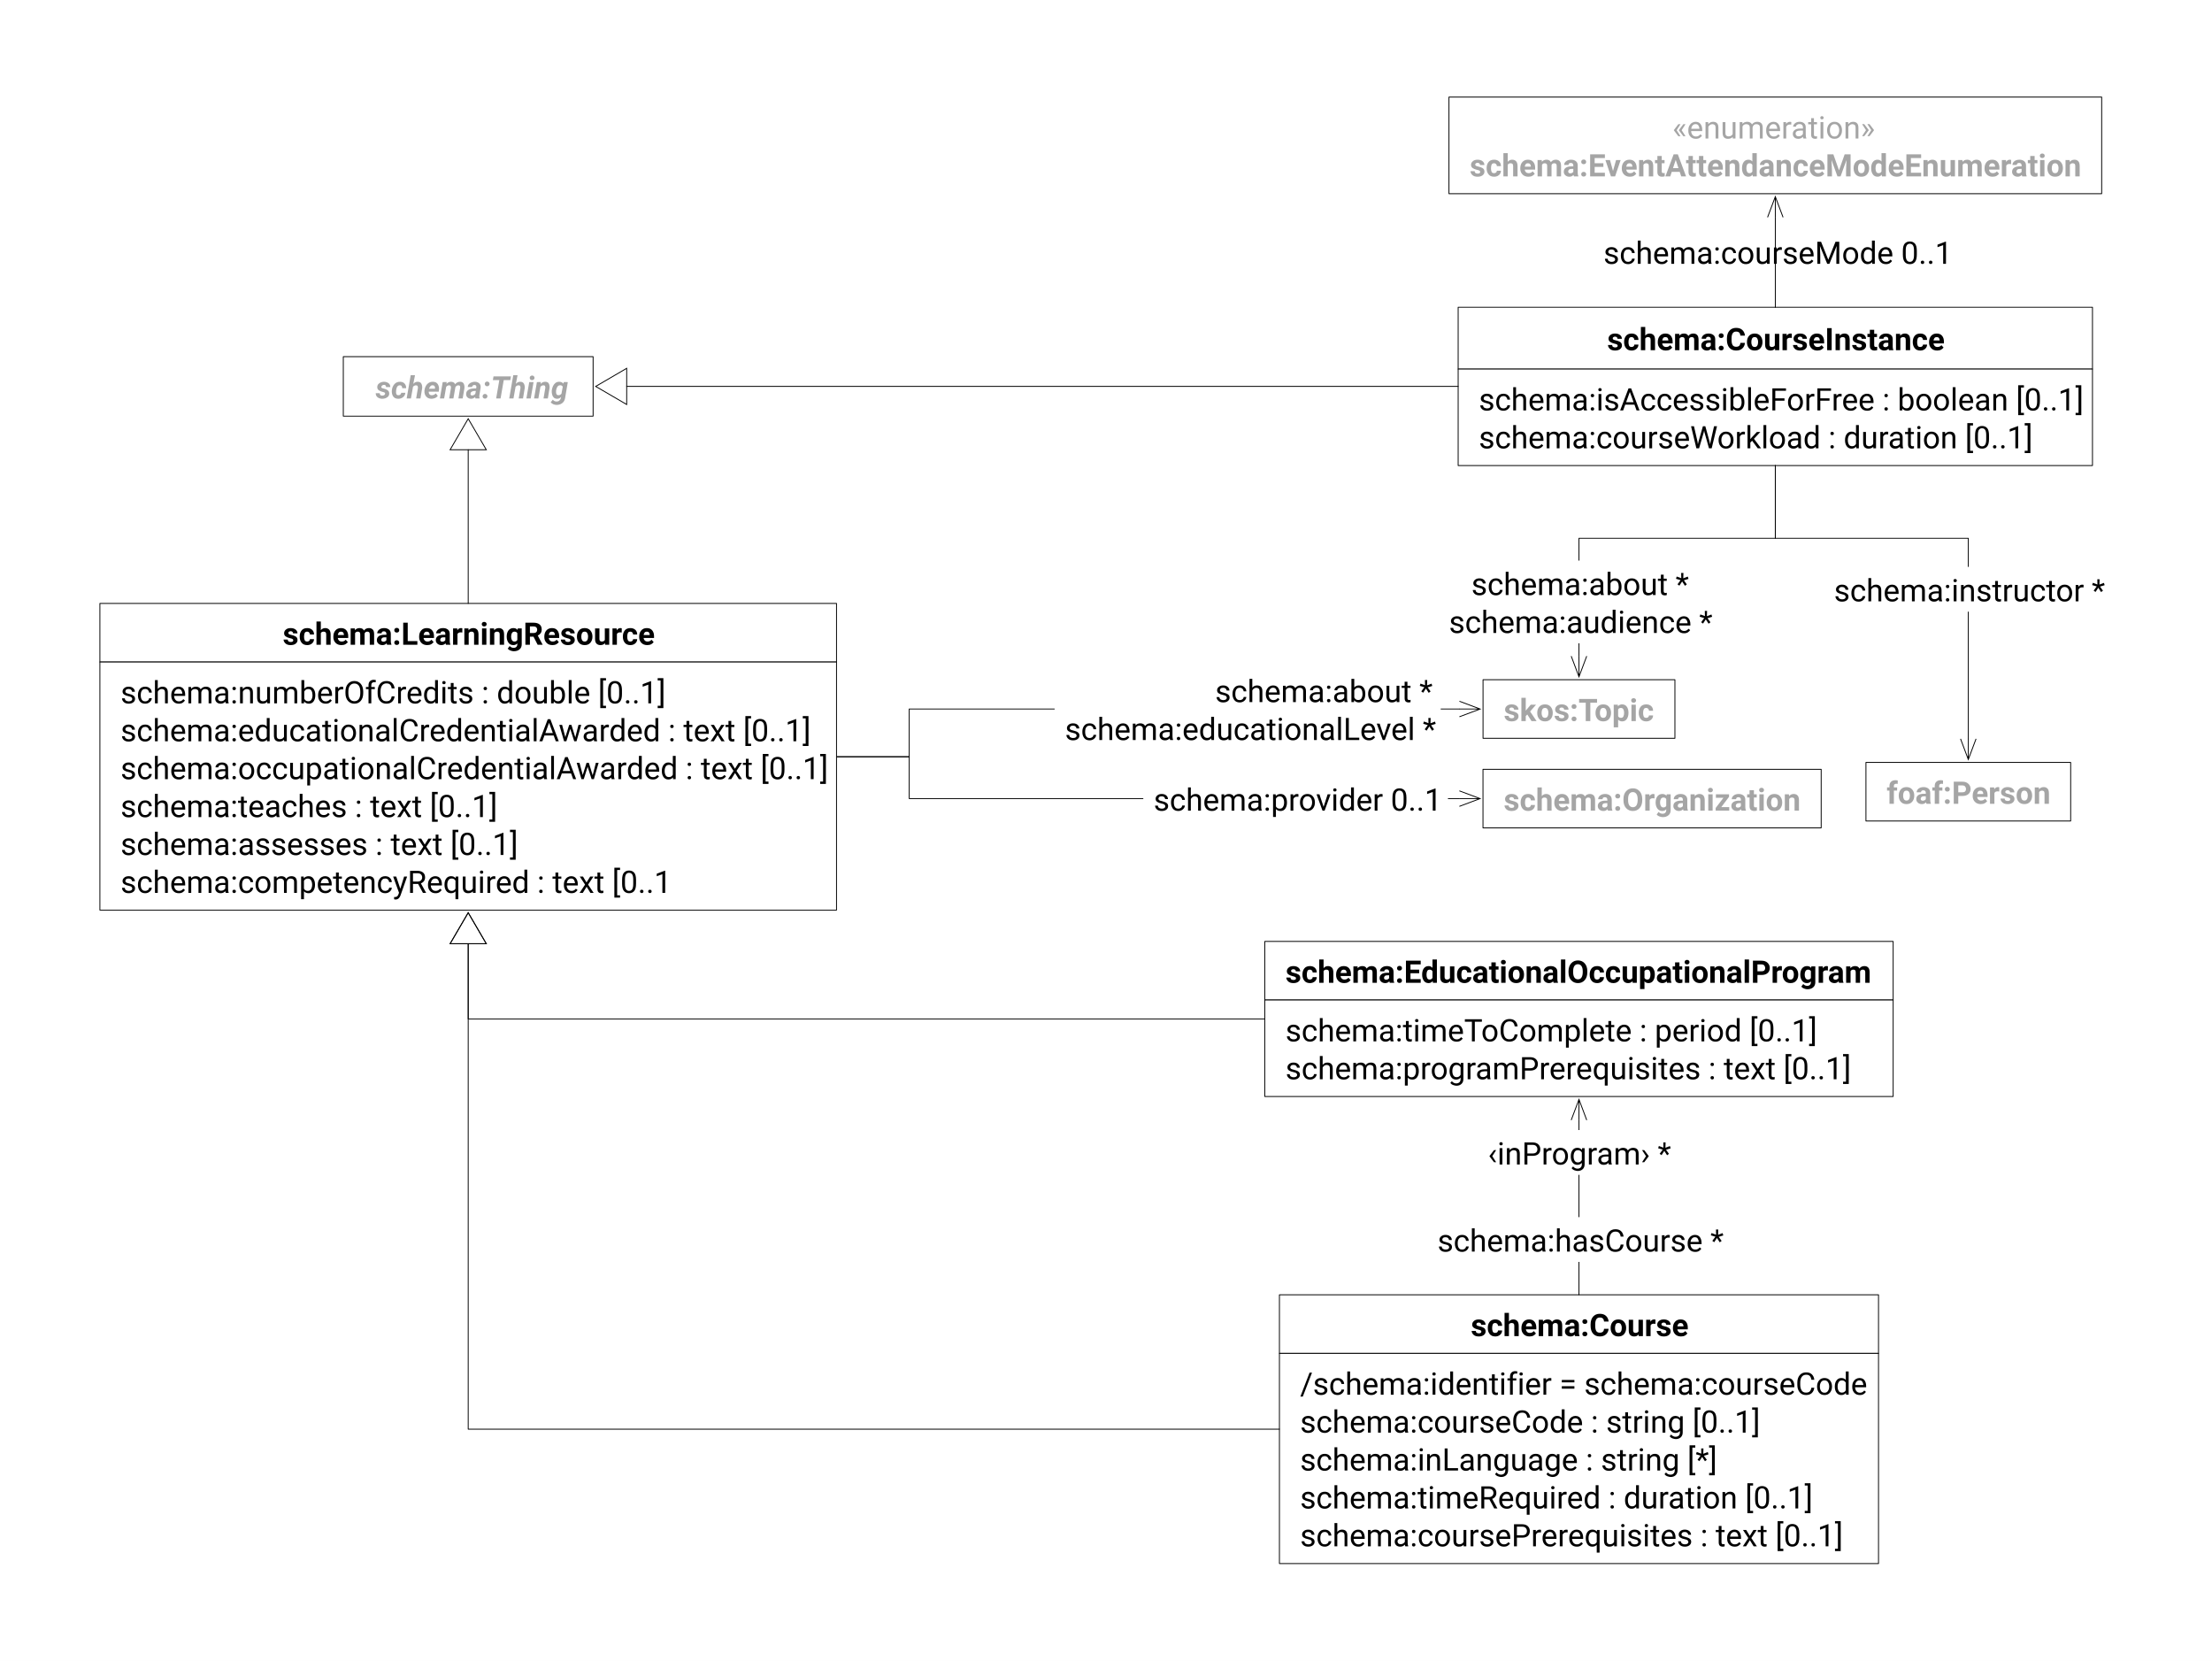
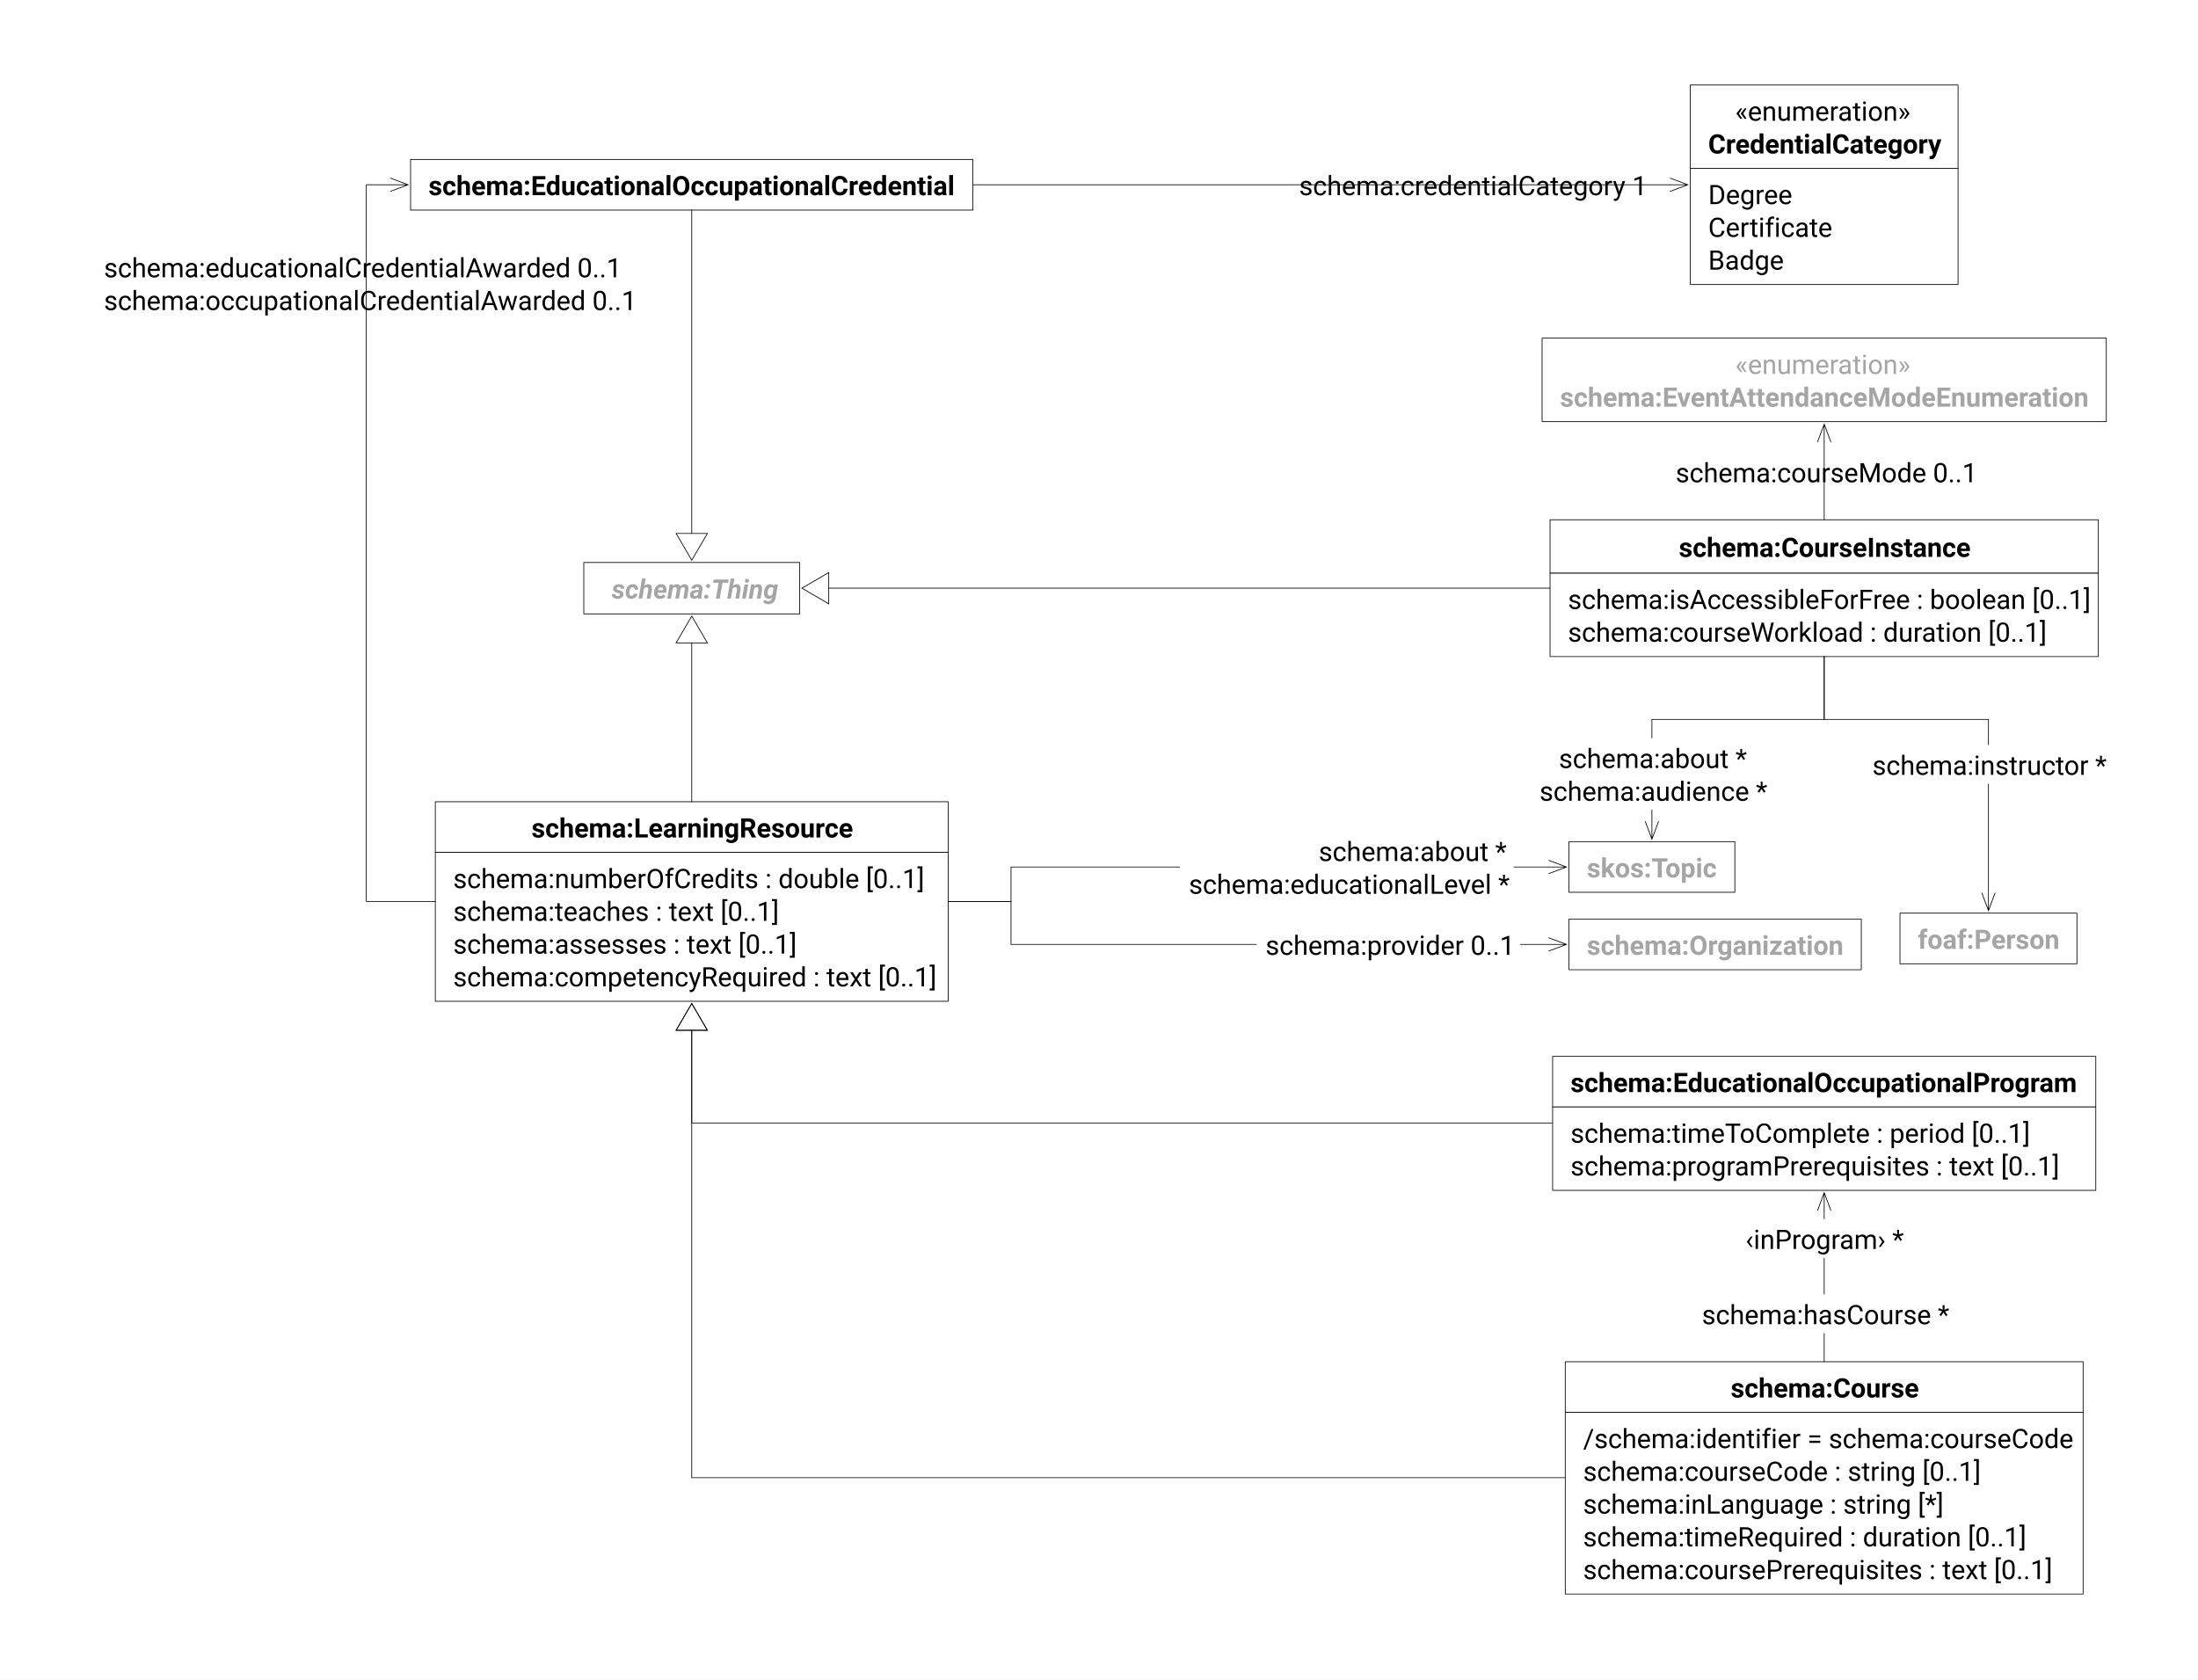
- <svg xmlns="http://www.w3.org/2000/svg" xmlns:xlink="http://www.w3.org/1999/xlink" version="1.1" viewBox="-511 304 642 482" width="642" height="482">
+ <svg xmlns="http://www.w3.org/2000/svg" xmlns:xlink="http://www.w3.org/1999/xlink" version="1.1" viewBox="-599 227 738 564" width="738" height="564">
  <defs>
    <marker orient="auto" overflow="visible" markerUnits="strokeWidth" id="StickArrow_Marker" stroke-linejoin="miter" stroke-miterlimit="10" viewBox="-1 -10 26 20" markerWidth="26" markerHeight="20" color="black">
      <g>
        <path d="M 24 0 L 0 0 M 0 -9 L 24 0 L 0 9" fill="none" stroke="currentColor" stroke-width="1" />
      </g>
    </marker>
    <marker orient="auto" overflow="visible" markerUnits="strokeWidth" id="UMLInheritance_Marker" stroke-linejoin="miter" stroke-miterlimit="10" viewBox="-1 -22 38 44" markerWidth="38" markerHeight="44" color="black">
      <g>
        <path d="M 36 0 L 0 -21 L 0 21 Z" fill="none" stroke="currentColor" stroke-width="1" />
      </g>
    </marker>
    <marker orient="auto" overflow="visible" markerUnits="strokeWidth" id="StickArrow_Marker_2" stroke-linejoin="miter" stroke-miterlimit="10" viewBox="-25 -10 26 20" markerWidth="26" markerHeight="20" color="black">
      <g>
        <path d="M -24 0 L 0 0 M 0 9 L -24 0 L 0 -9" fill="none" stroke="currentColor" stroke-width="1" />
      </g>
    </marker>
  </defs>
-   <g id="schema-resource" fill-opacity="1" stroke="none" stroke-opacity="1" fill="none" stroke-dasharray="none">
-     <rect fill="white" x="-511" y="304" width="642" height="482" />
+   <g id="schema-resource" stroke="none" stroke-opacity="1" fill="none" fill-opacity="1" stroke-dasharray="none">
+     <rect fill="white" x="-599" y="227" width="738" height="564" />
    <g id="schema-resource_Layer_1">
-       <g id="Line_577">
-         <path d="M -268.215 523.611 L -247.115 523.611 L -247.115 509.751 L -87.422 509.751" marker-end="url(#StickArrow_Marker)" stroke="black" stroke-linecap="round" stroke-linejoin="round" stroke-width=".25" />
-       </g>
-       <g id="Line_575">
-         <path d="M -268.215 523.611 L -247.115 523.611 L -247.115 535.751 L -87.435 535.751" marker-end="url(#StickArrow_Marker)" stroke="black" stroke-linecap="round" stroke-linejoin="round" stroke-width=".25" />
-       </g>
-       <g id="Group_571">
-         <g id="Graphic_573">
+       <g id="Line_650">
+         <path d="M -280.641 529.717 L -259.541 529.717 L -259.541 518.125 L -79.049 518.125" marker-end="url(#StickArrow_Marker)" stroke="black" stroke-linecap="round" stroke-linejoin="round" stroke-width=".25" />
+       </g>
+       <g id="Line_649">
+         <path d="M -280.641 529.717 L -259.541 529.717 L -259.541 544.125 L -79.061 544.125" marker-end="url(#StickArrow_Marker)" stroke="black" stroke-linecap="round" stroke-linejoin="round" stroke-width=".25" />
+       </g>
+       <g id="Group_646">
+         <g id="Graphic_648">
          <a xlink:href="https://schema.org/Course">
-             <rect x="-139.663" y="679.738" width="173.873" height="17" fill="white" />
-             <rect x="-139.663" y="679.738" width="173.873" height="17" stroke="black" stroke-linecap="round" stroke-linejoin="round" stroke-width=".25" />
-             <text transform="translate(-84.12153 682.738)" fill="black">
+             <rect x="-73.442" y="684.256" width="173.873" height="17" fill="white" />
+             <rect x="-73.442" y="684.256" width="173.873" height="17" stroke="black" stroke-linecap="round" stroke-linejoin="round" stroke-width=".25" />
+             <text transform="translate(-17.90021 687.2559)" fill="black">
              <tspan font-family="Roboto" font-weight="bold" font-size="9" fill="black" x="0" y="9" xml:space="preserve">schema:Course</tspan>
            </text>
          </a>
        </g>
-         <g id="Graphic_572">
-           <rect x="-139.663" y="696.738" width="173.873" height="61" fill="white" />
-           <rect x="-139.663" y="696.738" width="173.873" height="61" stroke="black" stroke-linecap="round" stroke-linejoin="round" stroke-width=".25" />
-           <text transform="translate(-133.6633 699.738)" fill="black">
+         <g id="Graphic_647">
+           <rect x="-73.442" y="701.256" width="173.873" height="61" fill="white" />
+           <rect x="-73.442" y="701.256" width="173.873" height="61" stroke="black" stroke-linecap="round" stroke-linejoin="round" stroke-width=".25" />
+           <text transform="translate(-67.44195 704.2559)" fill="black">
            <tspan font-family="Roboto" font-size="9" fill="black" x="0" y="9" xml:space="preserve">/schema:identifier = schema:courseCode</tspan>
            <tspan font-family="Roboto" font-size="9" fill="black" x="0" y="20" xml:space="preserve">schema:courseCode : string [0..1]</tspan>
            <tspan font-family="Roboto" font-size="9" fill="black" x="0" y="31" xml:space="preserve">schema:inLanguage : string [*]</tspan>
            <tspan font-family="Roboto" font-size="9" fill="black" x="0" y="42" xml:space="preserve">schema:timeRequired : duration [0..1]</tspan>
            <tspan font-family="Roboto" font-size="9" fill="black" x="0" y="53" xml:space="preserve">schema:coursePrerequisites : text [0..1]</tspan>
          </text>
        </g>
      </g>
-       <g id="Group_569">
-         <g id="Graphic_570">
+       <g id="Group_644">
+         <g id="Graphic_645">
          <a xlink:href="schema.svg">
-             <rect x="-411.36" y="407.501" width="72.498" height="17.261" fill="white" />
-             <rect x="-411.36" y="407.501" width="72.498" height="17.261" stroke="black" stroke-linecap="round" stroke-linejoin="round" stroke-width=".25" />
-             <text transform="translate(-402.0033 410.6311)" fill="#a5a5a5">
+             <rect x="-402.987" y="415.874" width="72.498" height="17.261" fill="white" />
+             <rect x="-402.987" y="415.874" width="72.498" height="17.261" stroke="black" stroke-linecap="round" stroke-linejoin="round" stroke-width=".25" />
+             <text transform="translate(-393.6301 419.0043)" fill="#a5a5a5">
              <tspan font-family="Roboto" font-style="italic" font-weight="bold" font-size="9" fill="#a5a5a5" x="0" y="9" xml:space="preserve">schema:Thing</tspan>
            </text>
          </a>
        </g>
      </g>
-       <g id="Line_568">
-         <path d="M -143.915 599.696 L -375.111 599.696 L -375.111 577.861" marker-end="url(#UMLInheritance_Marker)" stroke="black" stroke-linecap="round" stroke-linejoin="round" stroke-width=".25" />
-       </g>
-       <g id="Group_566">
-         <g id="Graphic_567">
+       <g id="Line_643">
+         <path d="M -77.694 604.149 L -366.738 604.149 L -366.738 572.967" marker-end="url(#UMLInheritance_Marker)" stroke="black" stroke-linecap="round" stroke-linejoin="round" stroke-width=".25" />
+       </g>
+       <g id="Group_641">
+         <g id="Graphic_642">
          <a xlink:href="schema.svg">
-             <rect x="-80.585" y="527.251" width="98.155" height="17" fill="white" />
-             <rect x="-80.585" y="527.251" width="98.155" height="17" stroke="black" stroke-linecap="round" stroke-linejoin="round" stroke-width=".25" />
-             <text transform="translate(-74.58467 530.2514)" fill="#a5a5a5">
+             <rect x="-72.211" y="535.625" width="98.155" height="17" fill="white" />
+             <rect x="-72.211" y="535.625" width="98.155" height="17" stroke="black" stroke-linecap="round" stroke-linejoin="round" stroke-width=".25" />
+             <text transform="translate(-66.21148 538.6246)" fill="#a5a5a5">
              <tspan font-family="Roboto" font-weight="bold" font-size="9" fill="#a5a5a5" x="0" y="9" xml:space="preserve">schema:Organization</tspan>
            </text>
          </a>
        </g>
      </g>
-       <g id="Group_563">
-         <g id="Graphic_565">
+       <g id="Group_638">
+         <g id="Graphic_640">
          <a xlink:href="https://schema.org/EducationalOccupationalProgram">
-             <rect x="-143.915" y="577.196" width="182.376" height="17" fill="white" />
-             <rect x="-143.915" y="577.196" width="182.376" height="17" stroke="black" stroke-linecap="round" stroke-linejoin="round" stroke-width=".25" />
-             <text transform="translate(-137.915 580.1964)" fill="black">
+             <rect x="-77.694" y="581.714" width="182.376" height="17" fill="white" />
+             <rect x="-77.694" y="581.714" width="182.376" height="17" stroke="black" stroke-linecap="round" stroke-linejoin="round" stroke-width=".25" />
+             <text transform="translate(-71.69366 584.7143)" fill="black">
              <tspan font-family="Roboto" font-weight="bold" font-size="9" fill="black" x="0" y="9" xml:space="preserve">schema:EducationalOccupationalProgram</tspan>
            </text>
          </a>
        </g>
-         <g id="Graphic_564">
-           <rect x="-143.915" y="594.196" width="182.376" height="28" fill="white" />
-           <rect x="-143.915" y="594.196" width="182.376" height="28" stroke="black" stroke-linecap="round" stroke-linejoin="round" stroke-width=".25" />
-           <text transform="translate(-137.915 597.1964)" fill="black">
+         <g id="Graphic_639">
+           <rect x="-77.694" y="598.714" width="182.376" height="28" fill="white" />
+           <rect x="-77.694" y="598.714" width="182.376" height="28" stroke="black" stroke-linecap="round" stroke-linejoin="round" stroke-width=".25" />
+           <text transform="translate(-71.69366 601.7143)" fill="black">
            <tspan font-family="Roboto" font-size="9" fill="black" x="0" y="9" xml:space="preserve">schema:timeToComplete : period [0..1]</tspan>
            <tspan font-family="Roboto" font-size="9" fill="black" x="0" y="20" xml:space="preserve">schema:programPrerequisites : text [0..1]</tspan>
          </text>
        </g>
      </g>
-       <g id="Line_562">
-         <line x1="-52.727" y1="629.046" x2="-52.727" y2="679.738" marker-start="url(#StickArrow_Marker_2)" stroke="black" stroke-linecap="round" stroke-linejoin="round" stroke-width=".25" />
-       </g>
-       <g id="Graphic_561">
-         <rect x="-96.79" y="657.203" width="88.125" height="13" fill="white" />
-         <text transform="translate(-93.7895 658.2026)" fill="black">
+       <g id="Line_637">
+         <line x1="13.494" y1="633.5" x2="13.494" y2="684.191" marker-start="url(#StickArrow_Marker_2)" stroke="black" stroke-linecap="round" stroke-linejoin="round" stroke-width=".25" />
+       </g>
+       <g id="Graphic_636">
+         <rect x="-30.568" y="661.656" width="88.125" height="13" fill="white" />
+         <text transform="translate(-27.56818 662.6557)" fill="black">
          <tspan font-family="Roboto" font-size="9" fill="black" x="0" y="9" xml:space="preserve">schema:hasCourse *</tspan>
        </text>
      </g>
-       <g id="Graphic_560">
-         <rect x="-204.913" y="497.751" width="112.058" height="24" fill="white" />
-         <text transform="translate(-201.9127 498.7514)" fill="black">
+       <g id="Graphic_635">
+         <rect x="-202.822" y="506.125" width="112.058" height="24" fill="white" />
+         <text transform="translate(-199.8222 507.1246)" fill="black">
          <tspan font-family="Roboto" font-size="9" fill="black" x="43.581" y="9" xml:space="preserve">schema:about *</tspan>
          <tspan font-family="Roboto" font-size="9" fill="black" x="0" y="20" xml:space="preserve">schema:educationalLevel *</tspan>
        </text>
      </g>
-       <g id="Group_557">
-         <g id="Graphic_559">
+       <g id="Group_632">
+         <g id="Graphic_634">
          <a xlink:href="https://schema.org/LearningResource">
-             <rect x="-482.007" y="479.111" width="213.792" height="17" fill="white" />
-             <rect x="-482.007" y="479.111" width="213.792" height="17" stroke="black" stroke-linecap="round" stroke-linejoin="round" stroke-width=".25" />
-             <text transform="translate(-428.9462 482.1108)" fill="black">
+             <rect x="-452.835" y="496.217" width="172.194" height="17" fill="white" />
+             <rect x="-452.835" y="496.217" width="172.194" height="17" stroke="black" stroke-linecap="round" stroke-linejoin="round" stroke-width=".25" />
+             <text transform="translate(-420.573 499.2171)" fill="black">
              <tspan font-family="Roboto" font-weight="bold" font-size="9" fill="black" x="0" y="9" xml:space="preserve">schema:LearningResource</tspan>
            </text>
          </a>
        </g>
-         <g id="Graphic_558">
-           <rect x="-482.007" y="496.111" width="213.792" height="72" fill="white" />
-           <rect x="-482.007" y="496.111" width="213.792" height="72" stroke="black" stroke-linecap="round" stroke-linejoin="round" stroke-width=".25" />
-           <text transform="translate(-476.0072 499.1108)" fill="black">
+         <g id="Graphic_633">
+           <rect x="-452.835" y="513.217" width="172.194" height="50" fill="white" />
+           <rect x="-452.835" y="513.217" width="172.194" height="50" stroke="black" stroke-linecap="round" stroke-linejoin="round" stroke-width=".25" />
+           <text transform="translate(-446.8347 516.2171)" fill="black">
            <tspan font-family="Roboto" font-size="9" fill="black" x="0" y="9" xml:space="preserve">schema:numberOfCredits : double [0..1]</tspan>
-             <tspan font-family="Roboto" font-size="9" fill="black" x="0" y="20" xml:space="preserve">schema:educationalCredentialAwarded : text [0..1]</tspan>
-             <tspan font-family="Roboto" font-size="9" fill="black" x="0" y="31" xml:space="preserve">schema:occupationalCredentialAwarded : text [0..1]</tspan>
-             <tspan font-family="Roboto" font-size="9" fill="black" x="0" y="42" xml:space="preserve">schema:teaches : text [0..1]</tspan>
-             <tspan font-family="Roboto" font-size="9" fill="black" x="0" y="53" xml:space="preserve">schema:assesses : text [0..1]</tspan>
-             <tspan font-family="Roboto" font-size="9" fill="black" x="0" y="64" xml:space="preserve">schema:competencyRequired : text [0..1</tspan>
-           </text>
-         </g>
-       </g>
-       <g id="Line_556">
-         <line x1="-375.111" y1="479.111" x2="-375.111" y2="434.512" marker-end="url(#UMLInheritance_Marker)" stroke="black" stroke-linecap="round" stroke-linejoin="round" stroke-width=".25" />
-       </g>
-       <g id="Graphic_552">
+             <tspan font-family="Roboto" font-size="9" fill="black" x="0" y="20" xml:space="preserve">schema:teaches : text [0..1]</tspan>
+             <tspan font-family="Roboto" font-size="9" fill="black" x="0" y="31" xml:space="preserve">schema:assesses : text [0..1]</tspan>
+             <tspan font-family="Roboto" font-size="9" fill="black" x="0" y="42" xml:space="preserve">schema:competencyRequired : text [0..1]</tspan>
+           </text>
+         </g>
+       </g>
+       <g id="Line_631">
+         <line x1="-366.738" y1="496.217" x2="-366.738" y2="442.885" marker-end="url(#UMLInheritance_Marker)" stroke="black" stroke-linecap="round" stroke-linejoin="round" stroke-width=".25" />
+       </g>
+       <g id="Graphic_630">
        <a xlink:href="skos.svg">
-           <rect x="-80.572" y="501.251" width="55.69" height="17" fill="white" />
-           <rect x="-80.572" y="501.251" width="55.69" height="17" stroke="black" stroke-linecap="round" stroke-linejoin="round" stroke-width=".25" />
-           <text transform="translate(-74.57222 504.2514)" fill="#a5a5a5">
+           <rect x="-72.199" y="509.625" width="55.69" height="17" fill="white" />
+           <rect x="-72.199" y="509.625" width="55.69" height="17" stroke="black" stroke-linecap="round" stroke-linejoin="round" stroke-width=".25" />
+           <text transform="translate(-66.19903 512.6246)" fill="#a5a5a5">
            <tspan font-family="Roboto" font-weight="bold" font-size="9" fill="#a5a5a5" x="0" y="9" xml:space="preserve">skos:Topic</tspan>
          </text>
        </a>
      </g>
-       <g id="Graphic_550">
-         <rect x="-179.173" y="529.251" width="88.419" height="13" fill="white" />
-         <text transform="translate(-176.1725 530.2514)" fill="black">
+       <g id="Graphic_629">
+         <rect x="-177.078" y="537.625" width="88.419" height="13" fill="white" />
+         <text transform="translate(-174.078 538.6246)" fill="black">
          <tspan font-family="Roboto" font-size="9" fill="black" x="0" y="9" xml:space="preserve">schema:provider 0..1</tspan>
        </text>
      </g>
-       <g id="Graphic_549">
-         <rect x="-82.156" y="631.935" width="58.857" height="13" fill="white" />
-         <text transform="translate(-79.15571 632.9349)" fill="black">
+       <g id="Graphic_628">
+         <rect x="-15.934" y="636.388" width="58.857" height="13" fill="white" />
+         <text transform="translate(-12.93439 637.388)" fill="black">
          <tspan font-family="Roboto" font-size="9" fill="black" x="0" y="9" xml:space="preserve">‹inProgram› *</tspan>
        </text>
      </g>
-       <g id="Line_548">
-         <path d="M -139.663 718.738 L -375.111 718.738 L -375.111 577.861" marker-end="url(#UMLInheritance_Marker)" stroke="black" stroke-linecap="round" stroke-linejoin="round" stroke-width=".25" />
-       </g>
-       <g id="Group_529">
-         <g id="Graphic_531">
+       <g id="Line_627">
+         <path d="M -73.442 723.191 L -366.738 723.191 L -366.738 572.967" marker-end="url(#UMLInheritance_Marker)" stroke="black" stroke-linecap="round" stroke-linejoin="round" stroke-width=".25" />
+       </g>
+       <g id="Group_624">
+         <g id="Graphic_626">
          <a xlink:href="https://schema.org/CourseInstance">
-             <rect x="-87.79" y="393.16" width="184.099" height="17.942" fill="white" />
-             <rect x="-87.79" y="393.16" width="184.099" height="17.942" stroke="black" stroke-linecap="round" stroke-linejoin="round" stroke-width=".25" />
-             <text transform="translate(-44.55464 396.6311)" fill="black">
+             <rect x="-78.555" y="401.533" width="184.099" height="17.942" fill="white" />
+             <rect x="-78.555" y="401.533" width="184.099" height="17.942" stroke="black" stroke-linecap="round" stroke-linejoin="round" stroke-width=".25" />
+             <text transform="translate(-35.32013 405.0043)" fill="black">
              <tspan font-family="Roboto" font-weight="bold" font-size="9" fill="black" x="0" y="9" xml:space="preserve">schema:CourseInstance</tspan>
            </text>
          </a>
        </g>
-         <g id="Graphic_530">
-           <rect x="-87.79" y="411.102" width="184.099" height="28" fill="white" />
-           <rect x="-87.79" y="411.102" width="184.099" height="28" stroke="black" stroke-linecap="round" stroke-linejoin="round" stroke-width=".25" />
-           <text transform="translate(-81.7895 414.1019)" fill="black">
+         <g id="Graphic_625">
+           <rect x="-78.555" y="419.475" width="184.099" height="28" fill="white" />
+           <rect x="-78.555" y="419.475" width="184.099" height="28" stroke="black" stroke-linecap="round" stroke-linejoin="round" stroke-width=".25" />
+           <text transform="translate(-72.55499 422.4751)" fill="black">
            <tspan font-family="Roboto" font-size="9" fill="black" x="0" y="9" xml:space="preserve">schema:isAccessibleForFree : boolean [0..1]</tspan>
            <tspan font-family="Roboto" font-size="9" fill="black" x="0" y="20" xml:space="preserve">schema:courseWorkload : duration [0..1]</tspan>
          </text>
        </g>
      </g>
-       <g id="Group_526">
-         <g id="Graphic_528">
+       <g id="Group_622">
+         <g id="Graphic_623">
          <a xlink:href="schema-event.svg">
-             <rect x="-90.459" y="332.167" width="189.438" height="28.047" fill="white" />
-             <rect x="-90.459" y="332.167" width="189.438" height="28.047" stroke="black" stroke-linecap="round" stroke-linejoin="round" stroke-width=".25" />
-             <text transform="translate(-84.45918 335.1903)" fill="#a5a5a5">
+             <rect x="-81.225" y="340.54" width="189.438" height="28.047" fill="white" />
+             <rect x="-81.225" y="340.54" width="189.438" height="28.047" stroke="black" stroke-linecap="round" stroke-linejoin="round" stroke-width=".25" />
+             <text transform="translate(-75.22467 343.5635)" fill="#a5a5a5">
              <tspan font-family="Roboto" font-size="9" fill="#a5a5a5" x="58.845" y="9" xml:space="preserve">«enumeration»</tspan>
              <tspan font-family="Roboto" font-weight="bold" font-size="9" fill="#a5a5a5" x="0" y="20" xml:space="preserve">schema:EventAttendanceModeEnumeration</tspan>
            </text>
          </a>
        </g>
      </g>
-       <g id="Graphic_524">
-         <rect x="-48.618" y="370.56" width="105.756" height="13" fill="white" />
-         <text transform="translate(-45.61812 371.5603)" fill="black">
+       <g id="Graphic_621">
+         <rect x="-39.384" y="378.933" width="105.756" height="13" fill="white" />
+         <text transform="translate(-36.38361 379.9335)" fill="black">
          <tspan font-family="Roboto" font-size="9" fill="black" x="0" y="9" xml:space="preserve">schema:courseMode 0..1</tspan>
        </text>
      </g>
-       <g id="Line_592">
-         <path d="M 4.26 439.102 L 4.26 460.202 L -52.727 460.202 L -52.727 494.401" marker-end="url(#StickArrow_Marker)" stroke="black" stroke-linecap="round" stroke-linejoin="round" stroke-width=".25" />
-       </g>
-       <g id="Graphic_593">
-         <rect x="-93.461" y="466.68" width="81.467" height="24" fill="white" />
-         <text transform="translate(-90.46064 467.6797)" fill="black">
+       <g id="Line_620">
+         <path d="M 13.494 447.475 L 13.494 468.575 L -44.354 468.575 L -44.354 502.775" marker-end="url(#StickArrow_Marker)" stroke="black" stroke-linecap="round" stroke-linejoin="round" stroke-width=".25" />
+       </g>
+       <g id="Graphic_619">
+         <rect x="-85.087" y="474.89" width="81.467" height="24" fill="white" />
+         <text transform="translate(-82.08746 475.8897)" fill="black">
          <tspan font-family="Roboto" font-size="9" fill="black" x="6.495" y="9" xml:space="preserve">schema:about *</tspan>
          <tspan font-family="Roboto" font-size="9" fill="black" x="0" y="20" xml:space="preserve">schema:audience *</tspan>
        </text>
      </g>
-       <g id="Line_597">
-         <line x1="-87.79" y1="416.131" x2="-329.112" y2="416.131" marker-end="url(#UMLInheritance_Marker)" stroke="black" stroke-linecap="round" stroke-linejoin="round" stroke-width=".25" />
-       </g>
-       <g id="Line_598">
-         <line x1="4.26" y1="393.16" x2="4.26" y2="367.064" marker-end="url(#StickArrow_Marker)" stroke="black" stroke-linecap="round" stroke-linejoin="round" stroke-width=".25" />
-       </g>
-       <g id="Graphic_599">
+       <g id="Line_618">
+         <line x1="-78.555" y1="424.504" x2="-320.739" y2="424.504" marker-end="url(#UMLInheritance_Marker)" stroke="black" stroke-linecap="round" stroke-linejoin="round" stroke-width=".25" />
+       </g>
+       <g id="Line_617">
+         <line x1="13.494" y1="401.533" x2="13.494" y2="375.437" marker-end="url(#StickArrow_Marker)" stroke="black" stroke-linecap="round" stroke-linejoin="round" stroke-width=".25" />
+       </g>
+       <g id="Graphic_616">
        <a xlink:href="foaf.svg">
-           <rect x="30.562" y="525.251" width="59.417" height="17" fill="white" />
-           <rect x="30.562" y="525.251" width="59.417" height="17" stroke="black" stroke-linecap="round" stroke-linejoin="round" stroke-width=".25" />
-           <text transform="translate(36.56182 528.2514)" fill="#a5a5a5">
+           <rect x="38.935" y="533.625" width="59.417" height="17" fill="white" />
+           <rect x="38.935" y="533.625" width="59.417" height="17" stroke="black" stroke-linecap="round" stroke-linejoin="round" stroke-width=".25" />
+           <text transform="translate(44.935 536.6246)" fill="#a5a5a5">
            <tspan font-family="Roboto" font-weight="bold" font-size="9" fill="#a5a5a5" x="0" y="9" xml:space="preserve">foaf:Person</tspan>
          </text>
        </a>
      </g>
-       <g id="Line_600">
-         <path d="M 4.26 439.102 L 4.26 460.202 L 60.27 460.202 L 60.27 518.401" marker-end="url(#StickArrow_Marker)" stroke="black" stroke-linecap="round" stroke-linejoin="round" stroke-width=".25" />
-       </g>
-       <g id="Graphic_601">
-         <rect x="18.293" y="468.505" width="83.955" height="13" fill="white" />
-         <text transform="translate(21.29302 469.505)" fill="black">
+       <g id="Line_615">
+         <path d="M 13.494 447.475 L 13.494 468.575 L 68.643 468.575 L 68.643 526.775" marker-end="url(#StickArrow_Marker)" stroke="black" stroke-linecap="round" stroke-linejoin="round" stroke-width=".25" />
+       </g>
+       <g id="Graphic_614">
+         <rect x="26.666" y="477.183" width="83.955" height="13" fill="white" />
+         <text transform="translate(29.6662 478.1826)" fill="black">
          <tspan font-family="Roboto" font-size="9" fill="black" x="0" y="9" xml:space="preserve">schema:instructor *</tspan>
+         </text>
+       </g>
+       <g id="Group_611">
+         <g id="Graphic_613">
+           <a xlink:href="https://schema.org/EducationalOccupationalCredential">
+             <rect x="-461.14" y="280.54" width="188.805" height="17" fill="white" />
+             <rect x="-461.14" y="280.54" width="188.805" height="17" stroke="black" stroke-linecap="round" stroke-linejoin="round" stroke-width=".25" />
+             <text transform="translate(-455.1404 283.5399)" fill="black">
+               <tspan font-family="Roboto" font-weight="bold" font-size="9" fill="black" x="0" y="9" xml:space="preserve">schema:EducationalOccupationalCredential</tspan>
+             </text>
+           </a>
+         </g>
+       </g>
+       <g id="Line_651">
+         <line x1="-366.738" y1="297.54" x2="-366.738" y2="406.124" marker-end="url(#UMLInheritance_Marker)" stroke="black" stroke-linecap="round" stroke-linejoin="round" stroke-width=".25" />
+       </g>
+       <g id="Graphic_652">
+         <text transform="translate(-564.101 311.1133)" fill="black">
+           <tspan font-family="Roboto" font-size="9" fill="black" x="0" y="9" xml:space="preserve">schema:educationalCredentialAwarded 0..1</tspan>
+           <tspan font-family="Roboto" font-size="9" fill="black" x="0" y="20" xml:space="preserve">schema:occupationalCredentialAwarded 0..1</tspan>
+         </text>
+       </g>
+       <g id="Line_655">
+         <path d="M -452.835 529.717 L -476.013 529.717 L -476.013 289.04 L -467.99 289.04" marker-end="url(#StickArrow_Marker)" stroke="black" stroke-linecap="round" stroke-linejoin="round" stroke-width=".25" />
+       </g>
+       <g id="Group_656">
+         <g id="Graphic_658">
+           <rect x="-31.454" y="255.54" width="89.897" height="28" fill="white" />
+           <rect x="-31.454" y="255.54" width="89.897" height="28" stroke="black" stroke-linecap="round" stroke-linejoin="round" stroke-width=".25" />
+           <text transform="translate(-25.45441 258.5399)" fill="black">
+             <tspan font-family="Roboto" font-size="9" fill="black" x="9.075" y="9" xml:space="preserve">«enumeration»</tspan>
+             <tspan font-family="Roboto" font-weight="bold" font-size="9" fill="black" x="0" y="20" xml:space="preserve">CredentialCategory</tspan>
+           </text>
+         </g>
+         <g id="Graphic_657">
+           <rect x="-31.454" y="283.54" width="89.897" height="39" fill="white" />
+           <rect x="-31.454" y="283.54" width="89.897" height="39" stroke="black" stroke-linecap="round" stroke-linejoin="round" stroke-width=".25" />
+           <text transform="translate(-25.45441 286.5399)" fill="black">
+             <tspan font-family="Roboto" font-size="9" fill="black" x="0" y="9" xml:space="preserve">Degree</tspan>
+             <tspan font-family="Roboto" font-size="9" fill="black" x="0" y="20" xml:space="preserve">Certificate</tspan>
+             <tspan font-family="Roboto" font-size="9" fill="black" x="0" y="31" xml:space="preserve">Badge</tspan>
+           </text>
+         </g>
+       </g>
+       <g id="Line_659">
+         <line x1="-272.335" y1="289.04" x2="-38.304" y2="289.04" marker-end="url(#StickArrow_Marker)" stroke="black" stroke-linecap="round" stroke-linejoin="round" stroke-width=".25" />
+       </g>
+       <g id="Graphic_660">
+         <text transform="translate(-162.8219 283.5399)" fill="black">
+           <tspan font-family="Roboto" font-size="9" fill="black" x="0" y="9" xml:space="preserve">schema:credentialCategory 1</tspan>
        </text>
      </g>
    </g>
  </g>
</svg>
